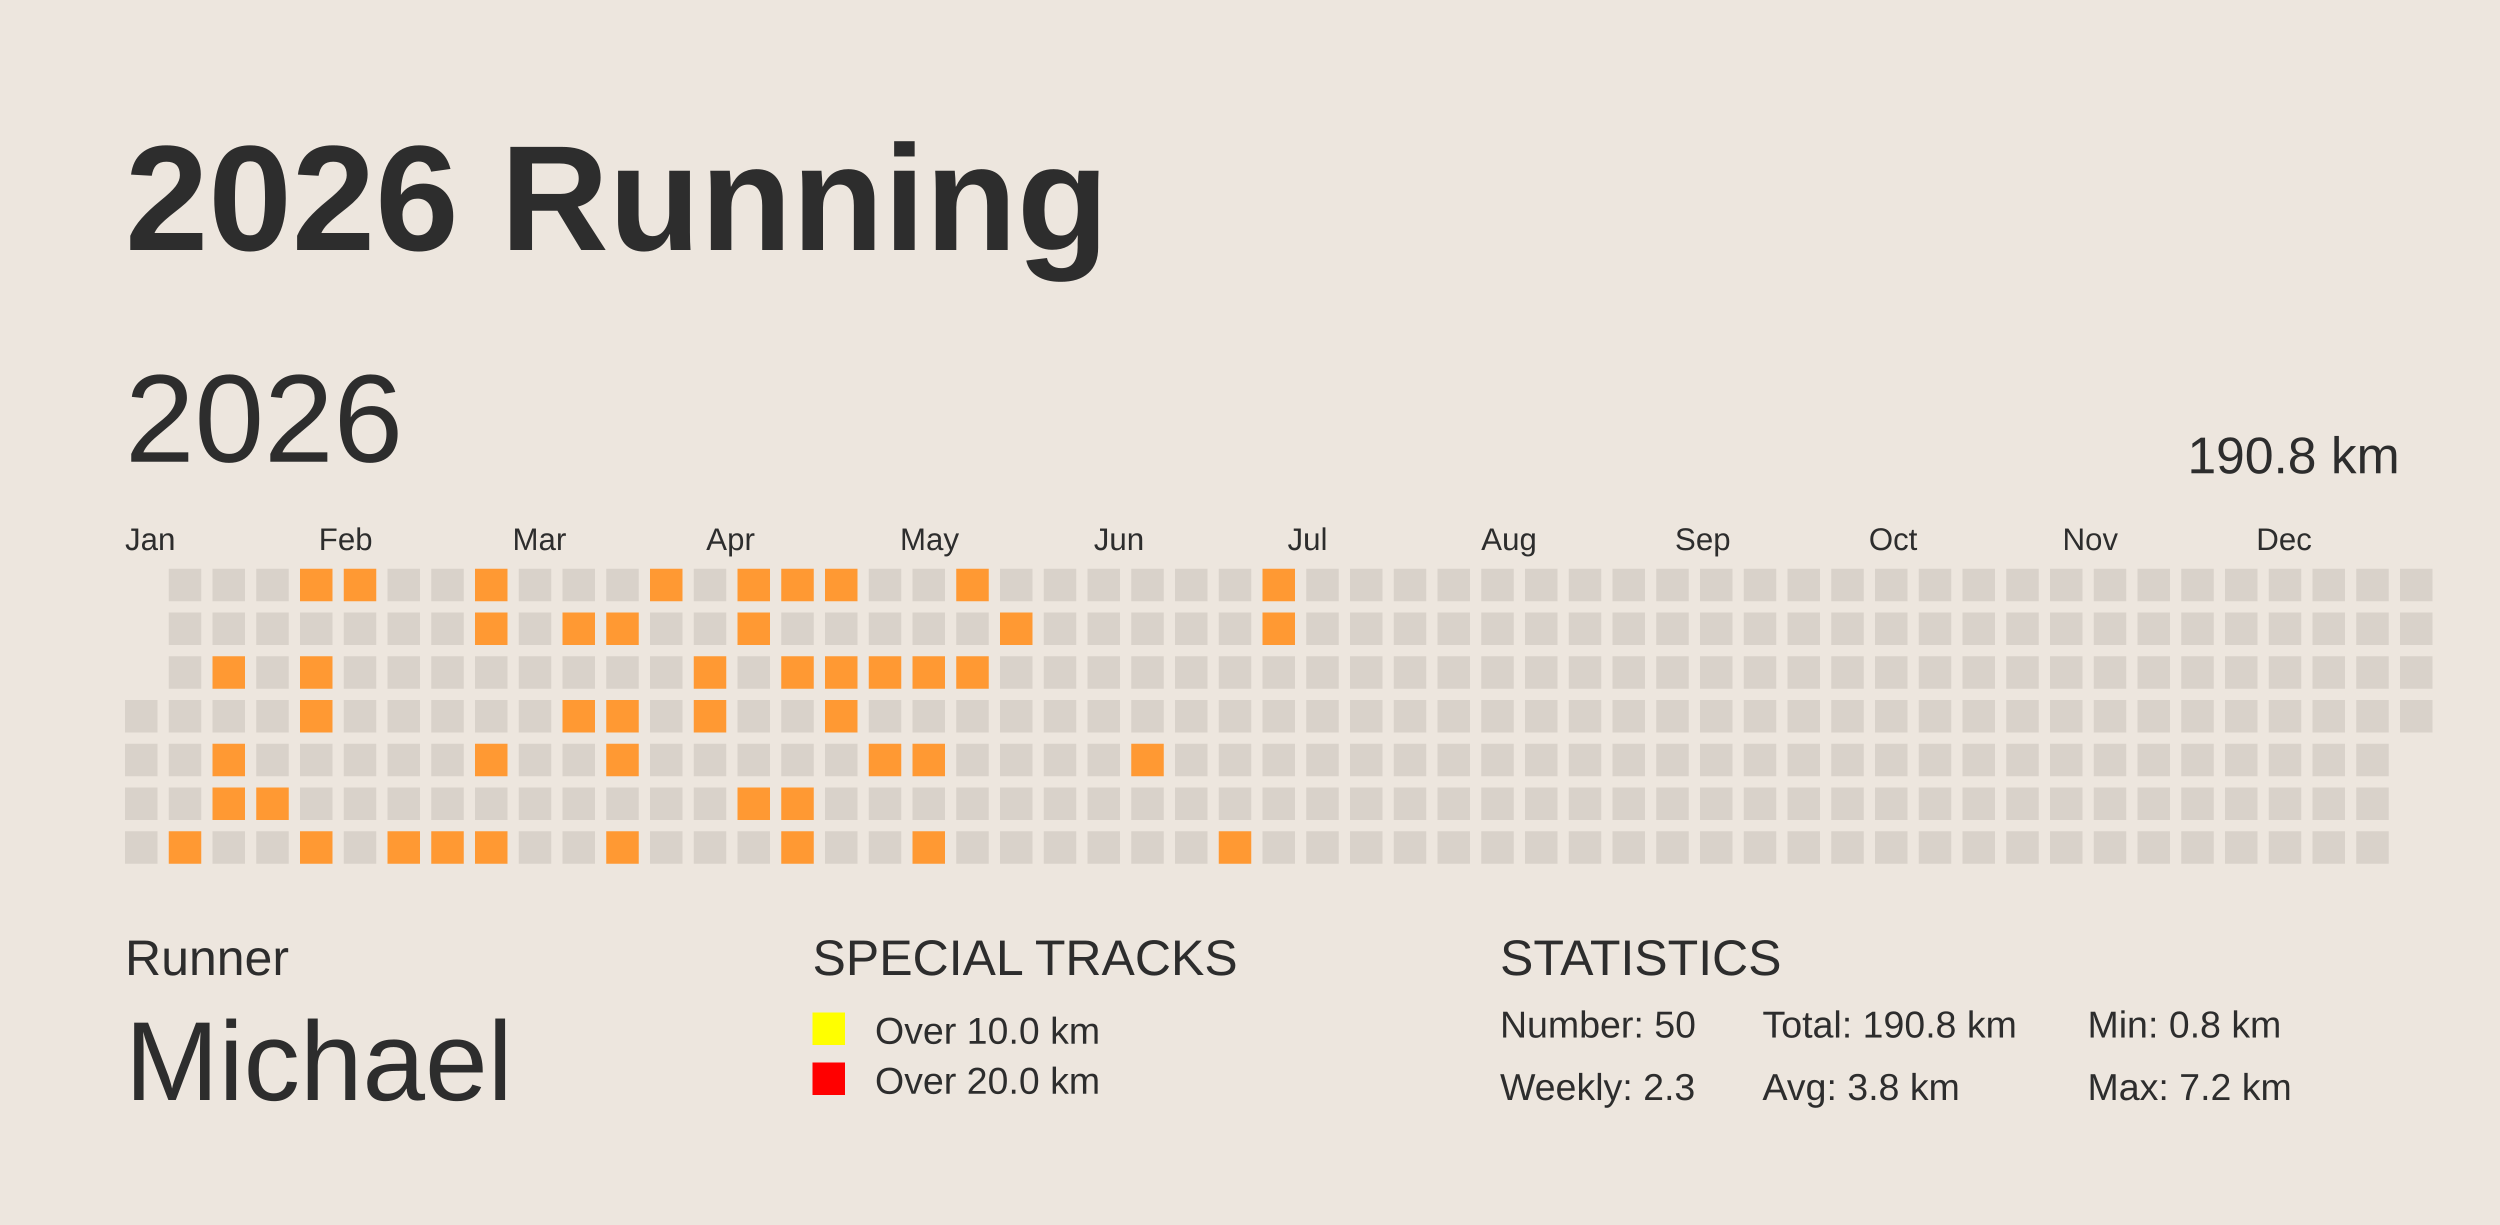
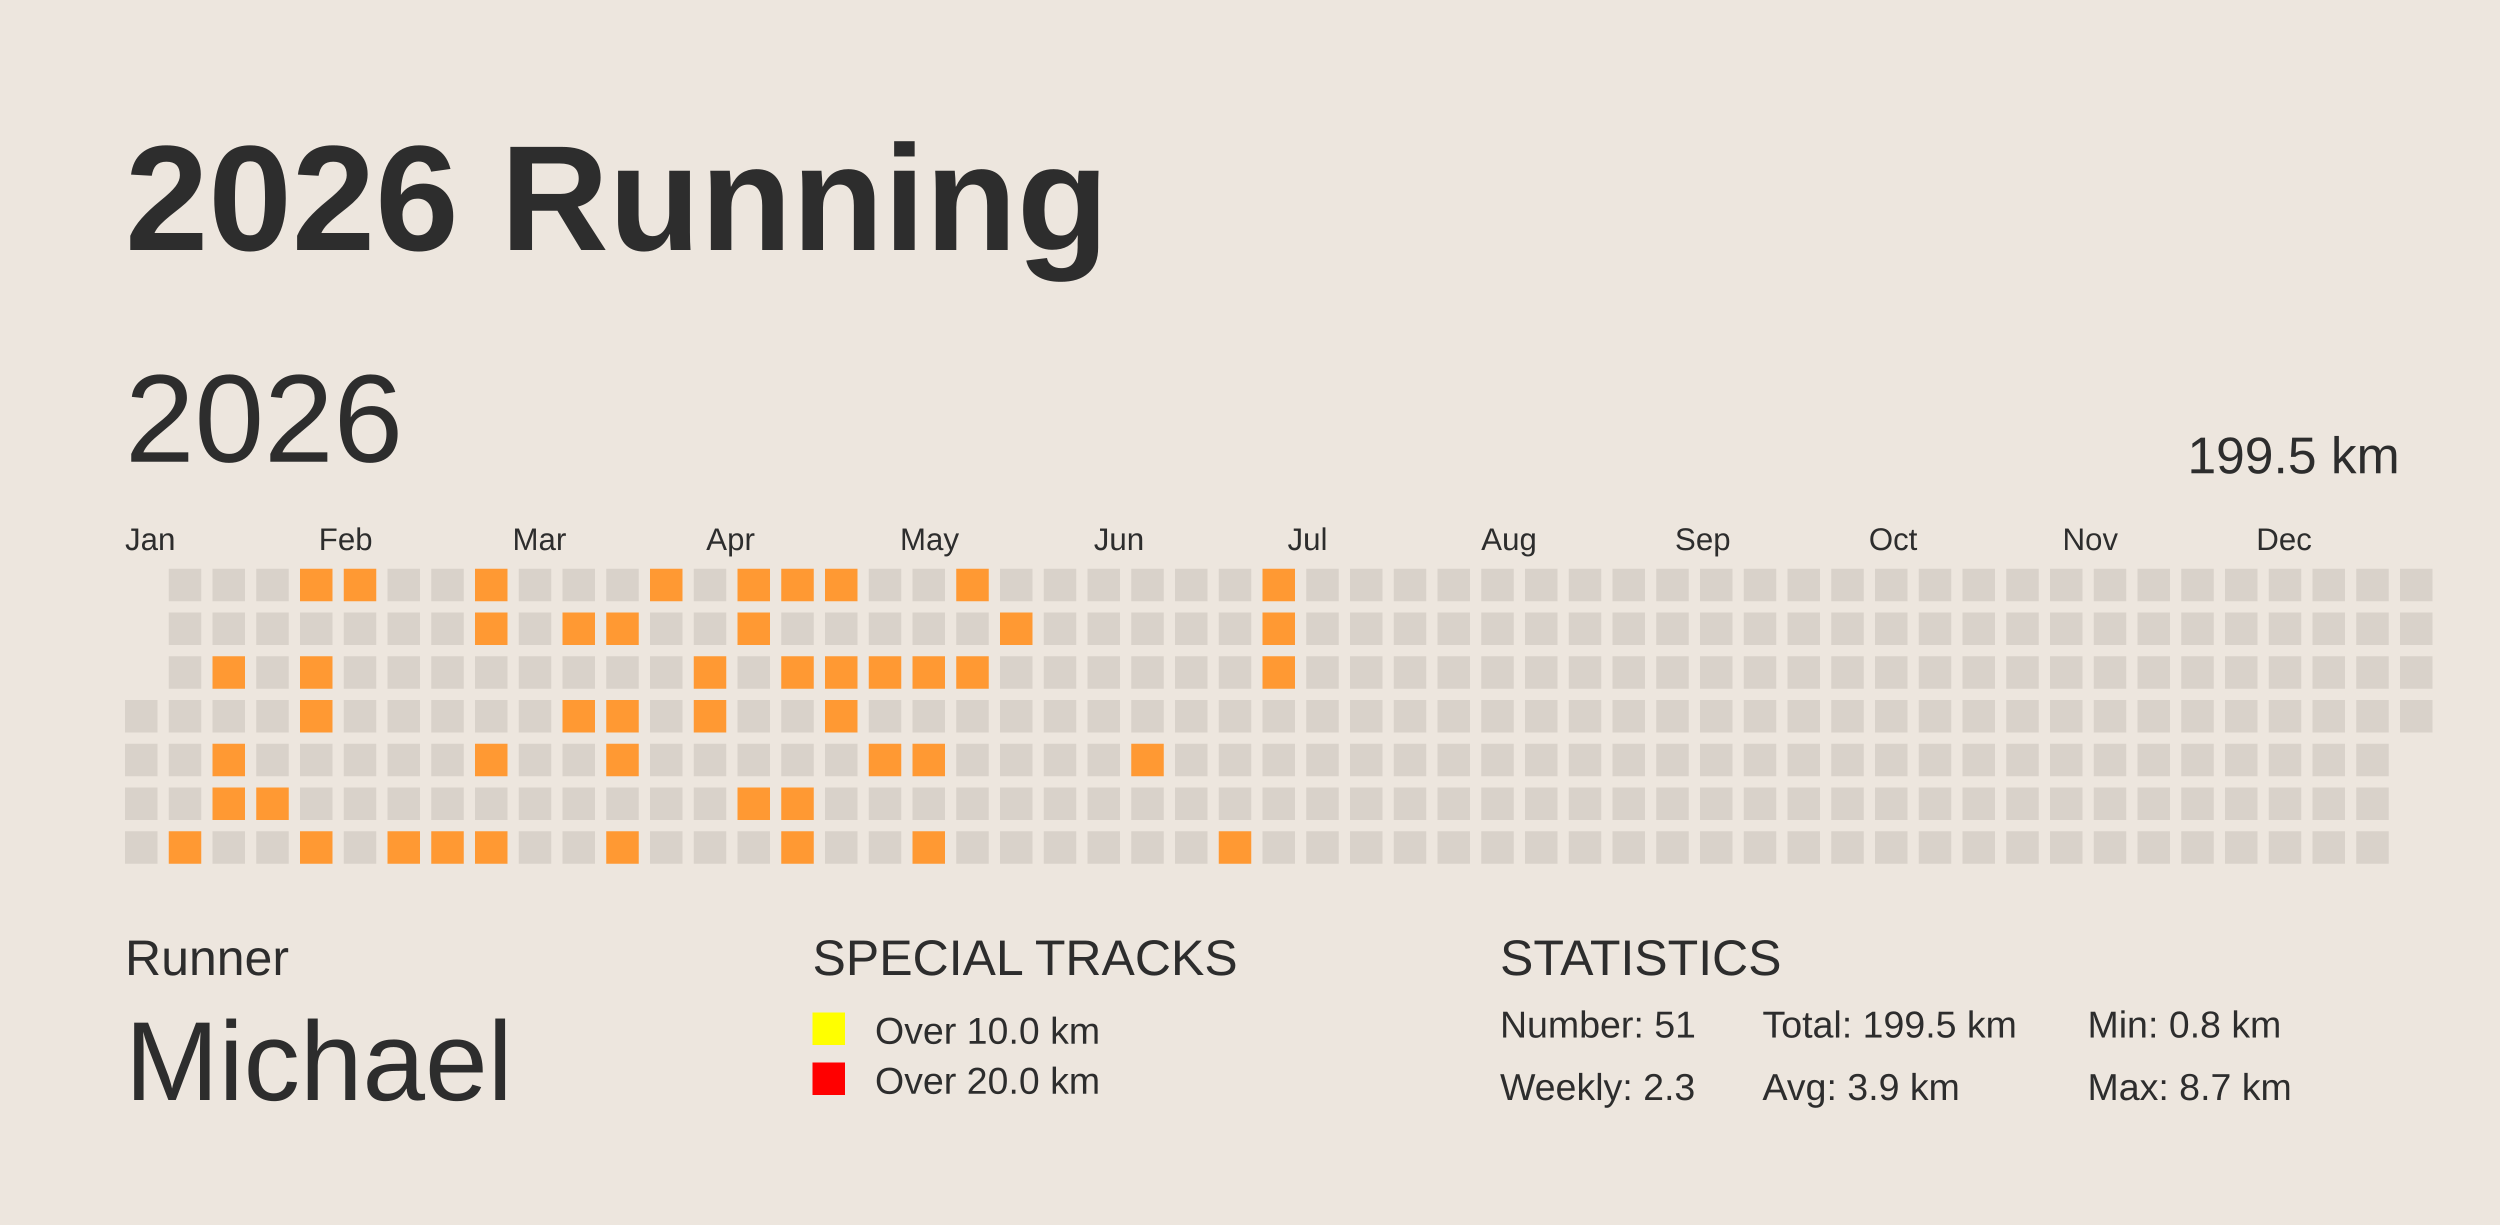
<svg xmlns="http://www.w3.org/2000/svg" baseProfile="full" height="98mm" version="1.1" viewBox="0,0,200,98" width="200mm">
  <defs />
  <rect fill="#EDE6DE" height="98" width="200" x="0" y="0" />
  <text fill="#2D2D2D" style="font-size:12px; font-family:Arial; font-weight:bold;" x="10" y="20">2026 Running</text>
  <text fill="#2D2D2D" style="font-size:4px; font-family:Arial" x="10" y="78">Runner</text>
  <text fill="#2D2D2D" style="font-size:9px; font-family:Arial" x="10" y="88">Michael</text>
  <text fill="#2D2D2D" style="font-size:4px; font-family:Arial" x="65" y="78">SPECIAL TRACKS</text>
  <rect fill="yellow" height="2.6" width="2.6" x="65" y="81" />
  <text fill="#2D2D2D" style="font-size:3px; font-family:Arial" x="70" y="83.5">Over 10.0 km</text>
  <rect fill="red" height="2.6" width="2.6" x="65" y="85" />
  <text fill="#2D2D2D" style="font-size:3px; font-family:Arial" x="70" y="87.5">Over 20.0 km</text>
  <text fill="#2D2D2D" style="font-size:4px; font-family:Arial" x="120" y="78">STATISTICS</text>
-   <text fill="#2D2D2D" style="font-size:3px; font-family:Arial" x="120" y="83">Number: 50</text>
+   <text fill="#2D2D2D" style="font-size:3px; font-family:Arial" x="120" y="83">Number: 51</text>
  <text fill="#2D2D2D" style="font-size:3px; font-family:Arial" x="120" y="88">Weekly: 2.3</text>
-   <text fill="#2D2D2D" style="font-size:3px; font-family:Arial" x="141" y="83">Total: 190.8 km</text>
-   <text fill="#2D2D2D" style="font-size:3px; font-family:Arial" x="141" y="88">Avg: 3.8 km</text>
+   <text fill="#2D2D2D" style="font-size:3px; font-family:Arial" x="141" y="83">Total: 199.5 km</text>
+   <text fill="#2D2D2D" style="font-size:3px; font-family:Arial" x="141" y="88">Avg: 3.9 km</text>
  <text fill="#2D2D2D" style="font-size:3px; font-family:Arial" x="167" y="83">Min: 0.8 km</text>
-   <text fill="#2D2D2D" style="font-size:3px; font-family:Arial" x="167" y="88">Max: 7.2 km</text>
+   <text fill="#2D2D2D" style="font-size:3px; font-family:Arial" x="167" y="88">Max: 8.7 km</text>
  <text dominant-baseline="hanging" fill="#2D2D2D" style="font-size:10.0px; font-family:Arial;" x="10" y="30">2026</text>
-   <text dominant-baseline="hanging" fill="#2D2D2D" style="font-size:4.125px; font-family:Arial;" x="175" y="35">190.8 km</text>
+   <text dominant-baseline="hanging" fill="#2D2D2D" style="font-size:4.125px; font-family:Arial;" x="175" y="35">199.5 km</text>
  <text fill="#2D2D2D" style="font-size:2.5px; font-family:Arial" x="10.0" y="44">Jan</text>
  <text fill="#2D2D2D" style="font-size:2.5px; font-family:Arial" x="25.5" y="44">Feb</text>
  <text fill="#2D2D2D" style="font-size:2.5px; font-family:Arial" x="41.0" y="44">Mar</text>
  <text fill="#2D2D2D" style="font-size:2.5px; font-family:Arial" x="56.5" y="44">Apr</text>
  <text fill="#2D2D2D" style="font-size:2.5px; font-family:Arial" x="72.0" y="44">May</text>
  <text fill="#2D2D2D" style="font-size:2.5px; font-family:Arial" x="87.5" y="44">Jun</text>
  <text fill="#2D2D2D" style="font-size:2.5px; font-family:Arial" x="103.0" y="44">Jul</text>
  <text fill="#2D2D2D" style="font-size:2.5px; font-family:Arial" x="118.5" y="44">Aug</text>
  <text fill="#2D2D2D" style="font-size:2.5px; font-family:Arial" x="134.0" y="44">Sep</text>
  <text fill="#2D2D2D" style="font-size:2.5px; font-family:Arial" x="149.5" y="44">Oct</text>
  <text fill="#2D2D2D" style="font-size:2.5px; font-family:Arial" x="165.0" y="44">Nov</text>
  <text fill="#2D2D2D" style="font-size:2.5px; font-family:Arial" x="180.5" y="44">Dec</text>
  <rect fill="#D9D2CA" height="2.6" width="2.6" x="10.0" y="56.0" />
  <rect fill="#D9D2CA" height="2.6" width="2.6" x="10.0" y="59.5" />
  <rect fill="#D9D2CA" height="2.6" width="2.6" x="10.0" y="63.0" />
  <rect fill="#D9D2CA" height="2.6" width="2.6" x="10.0" y="66.5" />
  <rect fill="#D9D2CA" height="2.6" width="2.6" x="13.5" y="45.5" />
  <rect fill="#D9D2CA" height="2.6" width="2.6" x="13.5" y="49.0" />
  <rect fill="#D9D2CA" height="2.6" width="2.6" x="13.5" y="52.5" />
  <rect fill="#D9D2CA" height="2.6" width="2.6" x="13.5" y="56.0" />
  <rect fill="#D9D2CA" height="2.6" width="2.6" x="13.5" y="59.5" />
  <rect fill="#D9D2CA" height="2.6" width="2.6" x="13.5" y="63.0" />
  <rect fill="#FF9933" height="2.6" width="2.6" x="13.5" y="66.5" />
  <rect fill="#D9D2CA" height="2.6" width="2.6" x="17.0" y="45.5" />
  <rect fill="#D9D2CA" height="2.6" width="2.6" x="17.0" y="49.0" />
  <rect fill="#FF9933" height="2.6" width="2.6" x="17.0" y="52.5" />
  <rect fill="#D9D2CA" height="2.6" width="2.6" x="17.0" y="56.0" />
  <rect fill="#FF9933" height="2.6" width="2.6" x="17.0" y="59.5" />
  <rect fill="#FF9933" height="2.6" width="2.6" x="17.0" y="63.0" />
  <rect fill="#D9D2CA" height="2.6" width="2.6" x="17.0" y="66.5" />
  <rect fill="#D9D2CA" height="2.6" width="2.6" x="20.5" y="45.5" />
  <rect fill="#D9D2CA" height="2.6" width="2.6" x="20.5" y="49.0" />
  <rect fill="#D9D2CA" height="2.6" width="2.6" x="20.5" y="52.5" />
  <rect fill="#D9D2CA" height="2.6" width="2.6" x="20.5" y="56.0" />
  <rect fill="#D9D2CA" height="2.6" width="2.6" x="20.5" y="59.5" />
  <rect fill="#FF9933" height="2.6" width="2.6" x="20.5" y="63.0" />
  <rect fill="#D9D2CA" height="2.6" width="2.6" x="20.5" y="66.5" />
  <rect fill="#FF9933" height="2.6" width="2.6" x="24.0" y="45.5" />
  <rect fill="#D9D2CA" height="2.6" width="2.6" x="24.0" y="49.0" />
  <rect fill="#FF9933" height="2.6" width="2.6" x="24.0" y="52.5" />
  <rect fill="#FF9933" height="2.6" width="2.6" x="24.0" y="56.0" />
  <rect fill="#D9D2CA" height="2.6" width="2.6" x="24.0" y="59.5" />
  <rect fill="#D9D2CA" height="2.6" width="2.6" x="24.0" y="63.0" />
  <rect fill="#FF9933" height="2.6" width="2.6" x="24.0" y="66.5" />
  <rect fill="#FF9933" height="2.6" width="2.6" x="27.5" y="45.5" />
  <rect fill="#D9D2CA" height="2.6" width="2.6" x="27.5" y="49.0" />
  <rect fill="#D9D2CA" height="2.6" width="2.6" x="27.5" y="52.5" />
  <rect fill="#D9D2CA" height="2.6" width="2.6" x="27.5" y="56.0" />
  <rect fill="#D9D2CA" height="2.6" width="2.6" x="27.5" y="59.5" />
  <rect fill="#D9D2CA" height="2.6" width="2.6" x="27.5" y="63.0" />
  <rect fill="#D9D2CA" height="2.6" width="2.6" x="27.5" y="66.5" />
  <rect fill="#D9D2CA" height="2.6" width="2.6" x="31.0" y="45.5" />
  <rect fill="#D9D2CA" height="2.6" width="2.6" x="31.0" y="49.0" />
  <rect fill="#D9D2CA" height="2.6" width="2.6" x="31.0" y="52.5" />
  <rect fill="#D9D2CA" height="2.6" width="2.6" x="31.0" y="56.0" />
  <rect fill="#D9D2CA" height="2.6" width="2.6" x="31.0" y="59.5" />
  <rect fill="#D9D2CA" height="2.6" width="2.6" x="31.0" y="63.0" />
  <rect fill="#FF9933" height="2.6" width="2.6" x="31.0" y="66.5" />
  <rect fill="#D9D2CA" height="2.6" width="2.6" x="34.5" y="45.5" />
  <rect fill="#D9D2CA" height="2.6" width="2.6" x="34.5" y="49.0" />
  <rect fill="#D9D2CA" height="2.6" width="2.6" x="34.5" y="52.5" />
  <rect fill="#D9D2CA" height="2.6" width="2.6" x="34.5" y="56.0" />
  <rect fill="#D9D2CA" height="2.6" width="2.6" x="34.5" y="59.5" />
  <rect fill="#D9D2CA" height="2.6" width="2.6" x="34.5" y="63.0" />
  <rect fill="#FF9933" height="2.6" width="2.6" x="34.5" y="66.5" />
  <rect fill="#FF9933" height="2.6" width="2.6" x="38.0" y="45.5" />
  <rect fill="#FF9933" height="2.6" width="2.6" x="38.0" y="49.0" />
  <rect fill="#D9D2CA" height="2.6" width="2.6" x="38.0" y="52.5" />
  <rect fill="#D9D2CA" height="2.6" width="2.6" x="38.0" y="56.0" />
  <rect fill="#FF9933" height="2.6" width="2.6" x="38.0" y="59.5" />
  <rect fill="#D9D2CA" height="2.6" width="2.6" x="38.0" y="63.0" />
  <rect fill="#FF9933" height="2.6" width="2.6" x="38.0" y="66.5" />
  <rect fill="#D9D2CA" height="2.6" width="2.6" x="41.5" y="45.5" />
  <rect fill="#D9D2CA" height="2.6" width="2.6" x="41.5" y="49.0" />
  <rect fill="#D9D2CA" height="2.6" width="2.6" x="41.5" y="52.5" />
  <rect fill="#D9D2CA" height="2.6" width="2.6" x="41.5" y="56.0" />
  <rect fill="#D9D2CA" height="2.6" width="2.6" x="41.5" y="59.5" />
  <rect fill="#D9D2CA" height="2.6" width="2.6" x="41.5" y="63.0" />
  <rect fill="#D9D2CA" height="2.6" width="2.6" x="41.5" y="66.5" />
  <rect fill="#D9D2CA" height="2.6" width="2.6" x="45.0" y="45.5" />
  <rect fill="#FF9933" height="2.6" width="2.6" x="45.0" y="49.0" />
  <rect fill="#D9D2CA" height="2.6" width="2.6" x="45.0" y="52.5" />
  <rect fill="#FF9933" height="2.6" width="2.6" x="45.0" y="56.0" />
  <rect fill="#D9D2CA" height="2.6" width="2.6" x="45.0" y="59.5" />
  <rect fill="#D9D2CA" height="2.6" width="2.6" x="45.0" y="63.0" />
  <rect fill="#D9D2CA" height="2.6" width="2.6" x="45.0" y="66.5" />
  <rect fill="#D9D2CA" height="2.6" width="2.6" x="48.5" y="45.5" />
  <rect fill="#FF9933" height="2.6" width="2.6" x="48.5" y="49.0" />
  <rect fill="#D9D2CA" height="2.6" width="2.6" x="48.5" y="52.5" />
  <rect fill="#FF9933" height="2.6" width="2.6" x="48.5" y="56.0" />
  <rect fill="#FF9933" height="2.6" width="2.6" x="48.5" y="59.5" />
  <rect fill="#D9D2CA" height="2.6" width="2.6" x="48.5" y="63.0" />
  <rect fill="#FF9933" height="2.6" width="2.6" x="48.5" y="66.5" />
  <rect fill="#FF9933" height="2.6" width="2.6" x="52.0" y="45.5" />
  <rect fill="#D9D2CA" height="2.6" width="2.6" x="52.0" y="49.0" />
  <rect fill="#D9D2CA" height="2.6" width="2.6" x="52.0" y="52.5" />
  <rect fill="#D9D2CA" height="2.6" width="2.6" x="52.0" y="56.0" />
  <rect fill="#D9D2CA" height="2.6" width="2.6" x="52.0" y="59.5" />
  <rect fill="#D9D2CA" height="2.6" width="2.6" x="52.0" y="63.0" />
  <rect fill="#D9D2CA" height="2.6" width="2.6" x="52.0" y="66.5" />
  <rect fill="#D9D2CA" height="2.6" width="2.6" x="55.5" y="45.5" />
  <rect fill="#D9D2CA" height="2.6" width="2.6" x="55.5" y="49.0" />
  <rect fill="#FF9933" height="2.6" width="2.6" x="55.5" y="52.5" />
  <rect fill="#FF9933" height="2.6" width="2.6" x="55.5" y="56.0" />
  <rect fill="#D9D2CA" height="2.6" width="2.6" x="55.5" y="59.5" />
  <rect fill="#D9D2CA" height="2.6" width="2.6" x="55.5" y="63.0" />
  <rect fill="#D9D2CA" height="2.6" width="2.6" x="55.5" y="66.5" />
  <rect fill="#FF9933" height="2.6" width="2.6" x="59.0" y="45.5" />
  <rect fill="#FF9933" height="2.6" width="2.6" x="59.0" y="49.0" />
  <rect fill="#D9D2CA" height="2.6" width="2.6" x="59.0" y="52.5" />
  <rect fill="#D9D2CA" height="2.6" width="2.6" x="59.0" y="56.0" />
  <rect fill="#D9D2CA" height="2.6" width="2.6" x="59.0" y="59.5" />
  <rect fill="#FF9933" height="2.6" width="2.6" x="59.0" y="63.0" />
  <rect fill="#D9D2CA" height="2.6" width="2.6" x="59.0" y="66.5" />
  <rect fill="#FF9933" height="2.6" width="2.6" x="62.5" y="45.5" />
  <rect fill="#D9D2CA" height="2.6" width="2.6" x="62.5" y="49.0" />
  <rect fill="#FF9933" height="2.6" width="2.6" x="62.5" y="52.5" />
  <rect fill="#D9D2CA" height="2.6" width="2.6" x="62.5" y="56.0" />
  <rect fill="#D9D2CA" height="2.6" width="2.6" x="62.5" y="59.5" />
  <rect fill="#FF9933" height="2.6" width="2.6" x="62.5" y="63.0" />
  <rect fill="#FF9933" height="2.6" width="2.6" x="62.5" y="66.5" />
  <rect fill="#FF9933" height="2.6" width="2.6" x="66.0" y="45.5" />
  <rect fill="#D9D2CA" height="2.6" width="2.6" x="66.0" y="49.0" />
  <rect fill="#FF9933" height="2.6" width="2.6" x="66.0" y="52.5" />
  <rect fill="#FF9933" height="2.6" width="2.6" x="66.0" y="56.0" />
  <rect fill="#D9D2CA" height="2.6" width="2.6" x="66.0" y="59.5" />
  <rect fill="#D9D2CA" height="2.6" width="2.6" x="66.0" y="63.0" />
  <rect fill="#D9D2CA" height="2.6" width="2.6" x="66.0" y="66.5" />
  <rect fill="#D9D2CA" height="2.6" width="2.6" x="69.5" y="45.5" />
  <rect fill="#D9D2CA" height="2.6" width="2.6" x="69.5" y="49.0" />
  <rect fill="#FF9933" height="2.6" width="2.6" x="69.5" y="52.5" />
  <rect fill="#D9D2CA" height="2.6" width="2.6" x="69.5" y="56.0" />
  <rect fill="#FF9933" height="2.6" width="2.6" x="69.5" y="59.5" />
  <rect fill="#D9D2CA" height="2.6" width="2.6" x="69.5" y="63.0" />
  <rect fill="#D9D2CA" height="2.6" width="2.6" x="69.5" y="66.5" />
  <rect fill="#D9D2CA" height="2.6" width="2.6" x="73.0" y="45.5" />
  <rect fill="#D9D2CA" height="2.6" width="2.6" x="73.0" y="49.0" />
  <rect fill="#FF9933" height="2.6" width="2.6" x="73.0" y="52.5" />
  <rect fill="#D9D2CA" height="2.6" width="2.6" x="73.0" y="56.0" />
  <rect fill="#FF9933" height="2.6" width="2.6" x="73.0" y="59.5" />
  <rect fill="#D9D2CA" height="2.6" width="2.6" x="73.0" y="63.0" />
  <rect fill="#FF9933" height="2.6" width="2.6" x="73.0" y="66.5" />
  <rect fill="#FF9933" height="2.6" width="2.6" x="76.5" y="45.5" />
  <rect fill="#D9D2CA" height="2.6" width="2.6" x="76.5" y="49.0" />
  <rect fill="#FF9933" height="2.6" width="2.6" x="76.5" y="52.5" />
  <rect fill="#D9D2CA" height="2.6" width="2.6" x="76.5" y="56.0" />
  <rect fill="#D9D2CA" height="2.6" width="2.6" x="76.5" y="59.5" />
  <rect fill="#D9D2CA" height="2.6" width="2.6" x="76.5" y="63.0" />
  <rect fill="#D9D2CA" height="2.6" width="2.6" x="76.5" y="66.5" />
  <rect fill="#D9D2CA" height="2.6" width="2.6" x="80.0" y="45.5" />
  <rect fill="#FF9933" height="2.6" width="2.6" x="80.0" y="49.0" />
  <rect fill="#D9D2CA" height="2.6" width="2.6" x="80.0" y="52.5" />
  <rect fill="#D9D2CA" height="2.6" width="2.6" x="80.0" y="56.0" />
  <rect fill="#D9D2CA" height="2.6" width="2.6" x="80.0" y="59.5" />
  <rect fill="#D9D2CA" height="2.6" width="2.6" x="80.0" y="63.0" />
  <rect fill="#D9D2CA" height="2.6" width="2.6" x="80.0" y="66.5" />
  <rect fill="#D9D2CA" height="2.6" width="2.6" x="83.5" y="45.5" />
  <rect fill="#D9D2CA" height="2.6" width="2.6" x="83.5" y="49.0" />
  <rect fill="#D9D2CA" height="2.6" width="2.6" x="83.5" y="52.5" />
  <rect fill="#D9D2CA" height="2.6" width="2.6" x="83.5" y="56.0" />
  <rect fill="#D9D2CA" height="2.6" width="2.6" x="83.5" y="59.5" />
  <rect fill="#D9D2CA" height="2.6" width="2.6" x="83.5" y="63.0" />
  <rect fill="#D9D2CA" height="2.6" width="2.6" x="83.5" y="66.5" />
  <rect fill="#D9D2CA" height="2.6" width="2.6" x="87.0" y="45.5" />
  <rect fill="#D9D2CA" height="2.6" width="2.6" x="87.0" y="49.0" />
  <rect fill="#D9D2CA" height="2.6" width="2.6" x="87.0" y="52.5" />
  <rect fill="#D9D2CA" height="2.6" width="2.6" x="87.0" y="56.0" />
  <rect fill="#D9D2CA" height="2.6" width="2.6" x="87.0" y="59.5" />
  <rect fill="#D9D2CA" height="2.6" width="2.6" x="87.0" y="63.0" />
  <rect fill="#D9D2CA" height="2.6" width="2.6" x="87.0" y="66.5" />
  <rect fill="#D9D2CA" height="2.6" width="2.6" x="90.5" y="45.5" />
  <rect fill="#D9D2CA" height="2.6" width="2.6" x="90.5" y="49.0" />
  <rect fill="#D9D2CA" height="2.6" width="2.6" x="90.5" y="52.5" />
  <rect fill="#D9D2CA" height="2.6" width="2.6" x="90.5" y="56.0" />
  <rect fill="#FF9933" height="2.6" width="2.6" x="90.5" y="59.5" />
  <rect fill="#D9D2CA" height="2.6" width="2.6" x="90.5" y="63.0" />
  <rect fill="#D9D2CA" height="2.6" width="2.6" x="90.5" y="66.5" />
  <rect fill="#D9D2CA" height="2.6" width="2.6" x="94.0" y="45.5" />
  <rect fill="#D9D2CA" height="2.6" width="2.6" x="94.0" y="49.0" />
  <rect fill="#D9D2CA" height="2.6" width="2.6" x="94.0" y="52.5" />
  <rect fill="#D9D2CA" height="2.6" width="2.6" x="94.0" y="56.0" />
  <rect fill="#D9D2CA" height="2.6" width="2.6" x="94.0" y="59.5" />
  <rect fill="#D9D2CA" height="2.6" width="2.6" x="94.0" y="63.0" />
  <rect fill="#D9D2CA" height="2.6" width="2.6" x="94.0" y="66.5" />
  <rect fill="#D9D2CA" height="2.6" width="2.6" x="97.5" y="45.5" />
  <rect fill="#D9D2CA" height="2.6" width="2.6" x="97.5" y="49.0" />
  <rect fill="#D9D2CA" height="2.6" width="2.6" x="97.5" y="52.5" />
  <rect fill="#D9D2CA" height="2.6" width="2.6" x="97.5" y="56.0" />
  <rect fill="#D9D2CA" height="2.6" width="2.6" x="97.5" y="59.5" />
  <rect fill="#D9D2CA" height="2.6" width="2.6" x="97.5" y="63.0" />
  <rect fill="#FF9933" height="2.6" width="2.6" x="97.5" y="66.5" />
  <rect fill="#FF9933" height="2.6" width="2.6" x="101.0" y="45.5" />
  <rect fill="#FF9933" height="2.6" width="2.6" x="101.0" y="49.0" />
-   <rect fill="#D9D2CA" height="2.6" width="2.6" x="101.0" y="52.5" />
+   <rect fill="#FF9933" height="2.6" width="2.6" x="101.0" y="52.5" />
  <rect fill="#D9D2CA" height="2.6" width="2.6" x="101.0" y="56.0" />
  <rect fill="#D9D2CA" height="2.6" width="2.6" x="101.0" y="59.5" />
  <rect fill="#D9D2CA" height="2.6" width="2.6" x="101.0" y="63.0" />
  <rect fill="#D9D2CA" height="2.6" width="2.6" x="101.0" y="66.5" />
  <rect fill="#D9D2CA" height="2.6" width="2.6" x="104.5" y="45.5" />
  <rect fill="#D9D2CA" height="2.6" width="2.6" x="104.5" y="49.0" />
  <rect fill="#D9D2CA" height="2.6" width="2.6" x="104.5" y="52.5" />
  <rect fill="#D9D2CA" height="2.6" width="2.6" x="104.5" y="56.0" />
  <rect fill="#D9D2CA" height="2.6" width="2.6" x="104.5" y="59.5" />
  <rect fill="#D9D2CA" height="2.6" width="2.6" x="104.5" y="63.0" />
  <rect fill="#D9D2CA" height="2.6" width="2.6" x="104.5" y="66.5" />
  <rect fill="#D9D2CA" height="2.6" width="2.6" x="108.0" y="45.5" />
  <rect fill="#D9D2CA" height="2.6" width="2.6" x="108.0" y="49.0" />
  <rect fill="#D9D2CA" height="2.6" width="2.6" x="108.0" y="52.5" />
  <rect fill="#D9D2CA" height="2.6" width="2.6" x="108.0" y="56.0" />
  <rect fill="#D9D2CA" height="2.6" width="2.6" x="108.0" y="59.5" />
  <rect fill="#D9D2CA" height="2.6" width="2.6" x="108.0" y="63.0" />
  <rect fill="#D9D2CA" height="2.6" width="2.6" x="108.0" y="66.5" />
  <rect fill="#D9D2CA" height="2.6" width="2.6" x="111.5" y="45.5" />
  <rect fill="#D9D2CA" height="2.6" width="2.6" x="111.5" y="49.0" />
  <rect fill="#D9D2CA" height="2.6" width="2.6" x="111.5" y="52.5" />
  <rect fill="#D9D2CA" height="2.6" width="2.6" x="111.5" y="56.0" />
  <rect fill="#D9D2CA" height="2.6" width="2.6" x="111.5" y="59.5" />
  <rect fill="#D9D2CA" height="2.6" width="2.6" x="111.5" y="63.0" />
  <rect fill="#D9D2CA" height="2.6" width="2.6" x="111.5" y="66.5" />
  <rect fill="#D9D2CA" height="2.6" width="2.6" x="115.0" y="45.5" />
  <rect fill="#D9D2CA" height="2.6" width="2.6" x="115.0" y="49.0" />
  <rect fill="#D9D2CA" height="2.6" width="2.6" x="115.0" y="52.5" />
  <rect fill="#D9D2CA" height="2.6" width="2.6" x="115.0" y="56.0" />
  <rect fill="#D9D2CA" height="2.6" width="2.6" x="115.0" y="59.5" />
  <rect fill="#D9D2CA" height="2.6" width="2.6" x="115.0" y="63.0" />
  <rect fill="#D9D2CA" height="2.6" width="2.6" x="115.0" y="66.5" />
  <rect fill="#D9D2CA" height="2.6" width="2.6" x="118.5" y="45.5" />
  <rect fill="#D9D2CA" height="2.6" width="2.6" x="118.5" y="49.0" />
  <rect fill="#D9D2CA" height="2.6" width="2.6" x="118.5" y="52.5" />
  <rect fill="#D9D2CA" height="2.6" width="2.6" x="118.5" y="56.0" />
  <rect fill="#D9D2CA" height="2.6" width="2.6" x="118.5" y="59.5" />
  <rect fill="#D9D2CA" height="2.6" width="2.6" x="118.5" y="63.0" />
  <rect fill="#D9D2CA" height="2.6" width="2.6" x="118.5" y="66.5" />
  <rect fill="#D9D2CA" height="2.6" width="2.6" x="122.0" y="45.5" />
  <rect fill="#D9D2CA" height="2.6" width="2.6" x="122.0" y="49.0" />
  <rect fill="#D9D2CA" height="2.6" width="2.6" x="122.0" y="52.5" />
  <rect fill="#D9D2CA" height="2.6" width="2.6" x="122.0" y="56.0" />
  <rect fill="#D9D2CA" height="2.6" width="2.6" x="122.0" y="59.5" />
  <rect fill="#D9D2CA" height="2.6" width="2.6" x="122.0" y="63.0" />
  <rect fill="#D9D2CA" height="2.6" width="2.6" x="122.0" y="66.5" />
  <rect fill="#D9D2CA" height="2.6" width="2.6" x="125.5" y="45.5" />
  <rect fill="#D9D2CA" height="2.6" width="2.6" x="125.5" y="49.0" />
  <rect fill="#D9D2CA" height="2.6" width="2.6" x="125.5" y="52.5" />
  <rect fill="#D9D2CA" height="2.6" width="2.6" x="125.5" y="56.0" />
  <rect fill="#D9D2CA" height="2.6" width="2.6" x="125.5" y="59.5" />
  <rect fill="#D9D2CA" height="2.6" width="2.6" x="125.5" y="63.0" />
  <rect fill="#D9D2CA" height="2.6" width="2.6" x="125.5" y="66.5" />
  <rect fill="#D9D2CA" height="2.6" width="2.6" x="129.0" y="45.5" />
  <rect fill="#D9D2CA" height="2.6" width="2.6" x="129.0" y="49.0" />
  <rect fill="#D9D2CA" height="2.6" width="2.6" x="129.0" y="52.5" />
  <rect fill="#D9D2CA" height="2.6" width="2.6" x="129.0" y="56.0" />
  <rect fill="#D9D2CA" height="2.6" width="2.6" x="129.0" y="59.5" />
  <rect fill="#D9D2CA" height="2.6" width="2.6" x="129.0" y="63.0" />
  <rect fill="#D9D2CA" height="2.6" width="2.6" x="129.0" y="66.5" />
  <rect fill="#D9D2CA" height="2.6" width="2.6" x="132.5" y="45.5" />
  <rect fill="#D9D2CA" height="2.6" width="2.6" x="132.5" y="49.0" />
  <rect fill="#D9D2CA" height="2.6" width="2.6" x="132.5" y="52.5" />
  <rect fill="#D9D2CA" height="2.6" width="2.6" x="132.5" y="56.0" />
  <rect fill="#D9D2CA" height="2.6" width="2.6" x="132.5" y="59.5" />
  <rect fill="#D9D2CA" height="2.6" width="2.6" x="132.5" y="63.0" />
  <rect fill="#D9D2CA" height="2.6" width="2.6" x="132.5" y="66.5" />
  <rect fill="#D9D2CA" height="2.6" width="2.6" x="136.0" y="45.5" />
  <rect fill="#D9D2CA" height="2.6" width="2.6" x="136.0" y="49.0" />
  <rect fill="#D9D2CA" height="2.6" width="2.6" x="136.0" y="52.5" />
  <rect fill="#D9D2CA" height="2.6" width="2.6" x="136.0" y="56.0" />
  <rect fill="#D9D2CA" height="2.6" width="2.6" x="136.0" y="59.5" />
  <rect fill="#D9D2CA" height="2.6" width="2.6" x="136.0" y="63.0" />
  <rect fill="#D9D2CA" height="2.6" width="2.6" x="136.0" y="66.5" />
  <rect fill="#D9D2CA" height="2.6" width="2.6" x="139.5" y="45.5" />
  <rect fill="#D9D2CA" height="2.6" width="2.6" x="139.5" y="49.0" />
  <rect fill="#D9D2CA" height="2.6" width="2.6" x="139.5" y="52.5" />
  <rect fill="#D9D2CA" height="2.6" width="2.6" x="139.5" y="56.0" />
  <rect fill="#D9D2CA" height="2.6" width="2.6" x="139.5" y="59.5" />
  <rect fill="#D9D2CA" height="2.6" width="2.6" x="139.5" y="63.0" />
  <rect fill="#D9D2CA" height="2.6" width="2.6" x="139.5" y="66.5" />
  <rect fill="#D9D2CA" height="2.6" width="2.6" x="143.0" y="45.5" />
  <rect fill="#D9D2CA" height="2.6" width="2.6" x="143.0" y="49.0" />
  <rect fill="#D9D2CA" height="2.6" width="2.6" x="143.0" y="52.5" />
  <rect fill="#D9D2CA" height="2.6" width="2.6" x="143.0" y="56.0" />
  <rect fill="#D9D2CA" height="2.6" width="2.6" x="143.0" y="59.5" />
  <rect fill="#D9D2CA" height="2.6" width="2.6" x="143.0" y="63.0" />
  <rect fill="#D9D2CA" height="2.6" width="2.6" x="143.0" y="66.5" />
  <rect fill="#D9D2CA" height="2.6" width="2.6" x="146.5" y="45.5" />
  <rect fill="#D9D2CA" height="2.6" width="2.6" x="146.5" y="49.0" />
  <rect fill="#D9D2CA" height="2.6" width="2.6" x="146.5" y="52.5" />
  <rect fill="#D9D2CA" height="2.6" width="2.6" x="146.5" y="56.0" />
  <rect fill="#D9D2CA" height="2.6" width="2.6" x="146.5" y="59.5" />
  <rect fill="#D9D2CA" height="2.6" width="2.6" x="146.5" y="63.0" />
  <rect fill="#D9D2CA" height="2.6" width="2.6" x="146.5" y="66.5" />
  <rect fill="#D9D2CA" height="2.6" width="2.6" x="150.0" y="45.5" />
  <rect fill="#D9D2CA" height="2.6" width="2.6" x="150.0" y="49.0" />
  <rect fill="#D9D2CA" height="2.6" width="2.6" x="150.0" y="52.5" />
  <rect fill="#D9D2CA" height="2.6" width="2.6" x="150.0" y="56.0" />
  <rect fill="#D9D2CA" height="2.6" width="2.6" x="150.0" y="59.5" />
  <rect fill="#D9D2CA" height="2.6" width="2.6" x="150.0" y="63.0" />
  <rect fill="#D9D2CA" height="2.6" width="2.6" x="150.0" y="66.5" />
  <rect fill="#D9D2CA" height="2.6" width="2.6" x="153.5" y="45.5" />
  <rect fill="#D9D2CA" height="2.6" width="2.6" x="153.5" y="49.0" />
  <rect fill="#D9D2CA" height="2.6" width="2.6" x="153.5" y="52.5" />
  <rect fill="#D9D2CA" height="2.6" width="2.6" x="153.5" y="56.0" />
  <rect fill="#D9D2CA" height="2.6" width="2.6" x="153.5" y="59.5" />
  <rect fill="#D9D2CA" height="2.6" width="2.6" x="153.5" y="63.0" />
  <rect fill="#D9D2CA" height="2.6" width="2.6" x="153.5" y="66.5" />
  <rect fill="#D9D2CA" height="2.6" width="2.6" x="157.0" y="45.5" />
  <rect fill="#D9D2CA" height="2.6" width="2.6" x="157.0" y="49.0" />
  <rect fill="#D9D2CA" height="2.6" width="2.6" x="157.0" y="52.5" />
  <rect fill="#D9D2CA" height="2.6" width="2.6" x="157.0" y="56.0" />
  <rect fill="#D9D2CA" height="2.6" width="2.6" x="157.0" y="59.5" />
  <rect fill="#D9D2CA" height="2.6" width="2.6" x="157.0" y="63.0" />
  <rect fill="#D9D2CA" height="2.6" width="2.6" x="157.0" y="66.5" />
  <rect fill="#D9D2CA" height="2.6" width="2.6" x="160.5" y="45.5" />
  <rect fill="#D9D2CA" height="2.6" width="2.6" x="160.5" y="49.0" />
  <rect fill="#D9D2CA" height="2.6" width="2.6" x="160.5" y="52.5" />
  <rect fill="#D9D2CA" height="2.6" width="2.6" x="160.5" y="56.0" />
  <rect fill="#D9D2CA" height="2.6" width="2.6" x="160.5" y="59.5" />
  <rect fill="#D9D2CA" height="2.6" width="2.6" x="160.5" y="63.0" />
  <rect fill="#D9D2CA" height="2.6" width="2.6" x="160.5" y="66.5" />
  <rect fill="#D9D2CA" height="2.6" width="2.6" x="164.0" y="45.5" />
  <rect fill="#D9D2CA" height="2.6" width="2.6" x="164.0" y="49.0" />
  <rect fill="#D9D2CA" height="2.6" width="2.6" x="164.0" y="52.5" />
  <rect fill="#D9D2CA" height="2.6" width="2.6" x="164.0" y="56.0" />
  <rect fill="#D9D2CA" height="2.6" width="2.6" x="164.0" y="59.5" />
  <rect fill="#D9D2CA" height="2.6" width="2.6" x="164.0" y="63.0" />
  <rect fill="#D9D2CA" height="2.6" width="2.6" x="164.0" y="66.5" />
  <rect fill="#D9D2CA" height="2.6" width="2.6" x="167.5" y="45.5" />
  <rect fill="#D9D2CA" height="2.6" width="2.6" x="167.5" y="49.0" />
  <rect fill="#D9D2CA" height="2.6" width="2.6" x="167.5" y="52.5" />
  <rect fill="#D9D2CA" height="2.6" width="2.6" x="167.5" y="56.0" />
  <rect fill="#D9D2CA" height="2.6" width="2.6" x="167.5" y="59.5" />
  <rect fill="#D9D2CA" height="2.6" width="2.6" x="167.5" y="63.0" />
  <rect fill="#D9D2CA" height="2.6" width="2.6" x="167.5" y="66.5" />
  <rect fill="#D9D2CA" height="2.6" width="2.6" x="171.0" y="45.5" />
  <rect fill="#D9D2CA" height="2.6" width="2.6" x="171.0" y="49.0" />
  <rect fill="#D9D2CA" height="2.6" width="2.6" x="171.0" y="52.5" />
  <rect fill="#D9D2CA" height="2.6" width="2.6" x="171.0" y="56.0" />
  <rect fill="#D9D2CA" height="2.6" width="2.6" x="171.0" y="59.5" />
  <rect fill="#D9D2CA" height="2.6" width="2.6" x="171.0" y="63.0" />
  <rect fill="#D9D2CA" height="2.6" width="2.6" x="171.0" y="66.5" />
  <rect fill="#D9D2CA" height="2.6" width="2.6" x="174.5" y="45.5" />
  <rect fill="#D9D2CA" height="2.6" width="2.6" x="174.5" y="49.0" />
  <rect fill="#D9D2CA" height="2.6" width="2.6" x="174.5" y="52.5" />
  <rect fill="#D9D2CA" height="2.6" width="2.6" x="174.5" y="56.0" />
  <rect fill="#D9D2CA" height="2.6" width="2.6" x="174.5" y="59.5" />
  <rect fill="#D9D2CA" height="2.6" width="2.6" x="174.5" y="63.0" />
  <rect fill="#D9D2CA" height="2.6" width="2.6" x="174.5" y="66.5" />
  <rect fill="#D9D2CA" height="2.6" width="2.6" x="178.0" y="45.5" />
  <rect fill="#D9D2CA" height="2.6" width="2.6" x="178.0" y="49.0" />
  <rect fill="#D9D2CA" height="2.6" width="2.6" x="178.0" y="52.5" />
  <rect fill="#D9D2CA" height="2.6" width="2.6" x="178.0" y="56.0" />
  <rect fill="#D9D2CA" height="2.6" width="2.6" x="178.0" y="59.5" />
  <rect fill="#D9D2CA" height="2.6" width="2.6" x="178.0" y="63.0" />
  <rect fill="#D9D2CA" height="2.6" width="2.6" x="178.0" y="66.5" />
  <rect fill="#D9D2CA" height="2.6" width="2.6" x="181.5" y="45.5" />
  <rect fill="#D9D2CA" height="2.6" width="2.6" x="181.5" y="49.0" />
  <rect fill="#D9D2CA" height="2.6" width="2.6" x="181.5" y="52.5" />
  <rect fill="#D9D2CA" height="2.6" width="2.6" x="181.5" y="56.0" />
  <rect fill="#D9D2CA" height="2.6" width="2.6" x="181.5" y="59.5" />
  <rect fill="#D9D2CA" height="2.6" width="2.6" x="181.5" y="63.0" />
  <rect fill="#D9D2CA" height="2.6" width="2.6" x="181.5" y="66.5" />
  <rect fill="#D9D2CA" height="2.6" width="2.6" x="185.0" y="45.5" />
  <rect fill="#D9D2CA" height="2.6" width="2.6" x="185.0" y="49.0" />
  <rect fill="#D9D2CA" height="2.6" width="2.6" x="185.0" y="52.5" />
  <rect fill="#D9D2CA" height="2.6" width="2.6" x="185.0" y="56.0" />
  <rect fill="#D9D2CA" height="2.6" width="2.6" x="185.0" y="59.5" />
  <rect fill="#D9D2CA" height="2.6" width="2.6" x="185.0" y="63.0" />
  <rect fill="#D9D2CA" height="2.6" width="2.6" x="185.0" y="66.5" />
  <rect fill="#D9D2CA" height="2.6" width="2.6" x="188.5" y="45.5" />
  <rect fill="#D9D2CA" height="2.6" width="2.6" x="188.5" y="49.0" />
  <rect fill="#D9D2CA" height="2.6" width="2.6" x="188.5" y="52.5" />
  <rect fill="#D9D2CA" height="2.6" width="2.6" x="188.5" y="56.0" />
  <rect fill="#D9D2CA" height="2.6" width="2.6" x="188.5" y="59.5" />
  <rect fill="#D9D2CA" height="2.6" width="2.6" x="188.5" y="63.0" />
  <rect fill="#D9D2CA" height="2.6" width="2.6" x="188.5" y="66.5" />
  <rect fill="#D9D2CA" height="2.6" width="2.6" x="192.0" y="45.5" />
  <rect fill="#D9D2CA" height="2.6" width="2.6" x="192.0" y="49.0" />
  <rect fill="#D9D2CA" height="2.6" width="2.6" x="192.0" y="52.5" />
  <rect fill="#D9D2CA" height="2.6" width="2.6" x="192.0" y="56.0" />
</svg>
